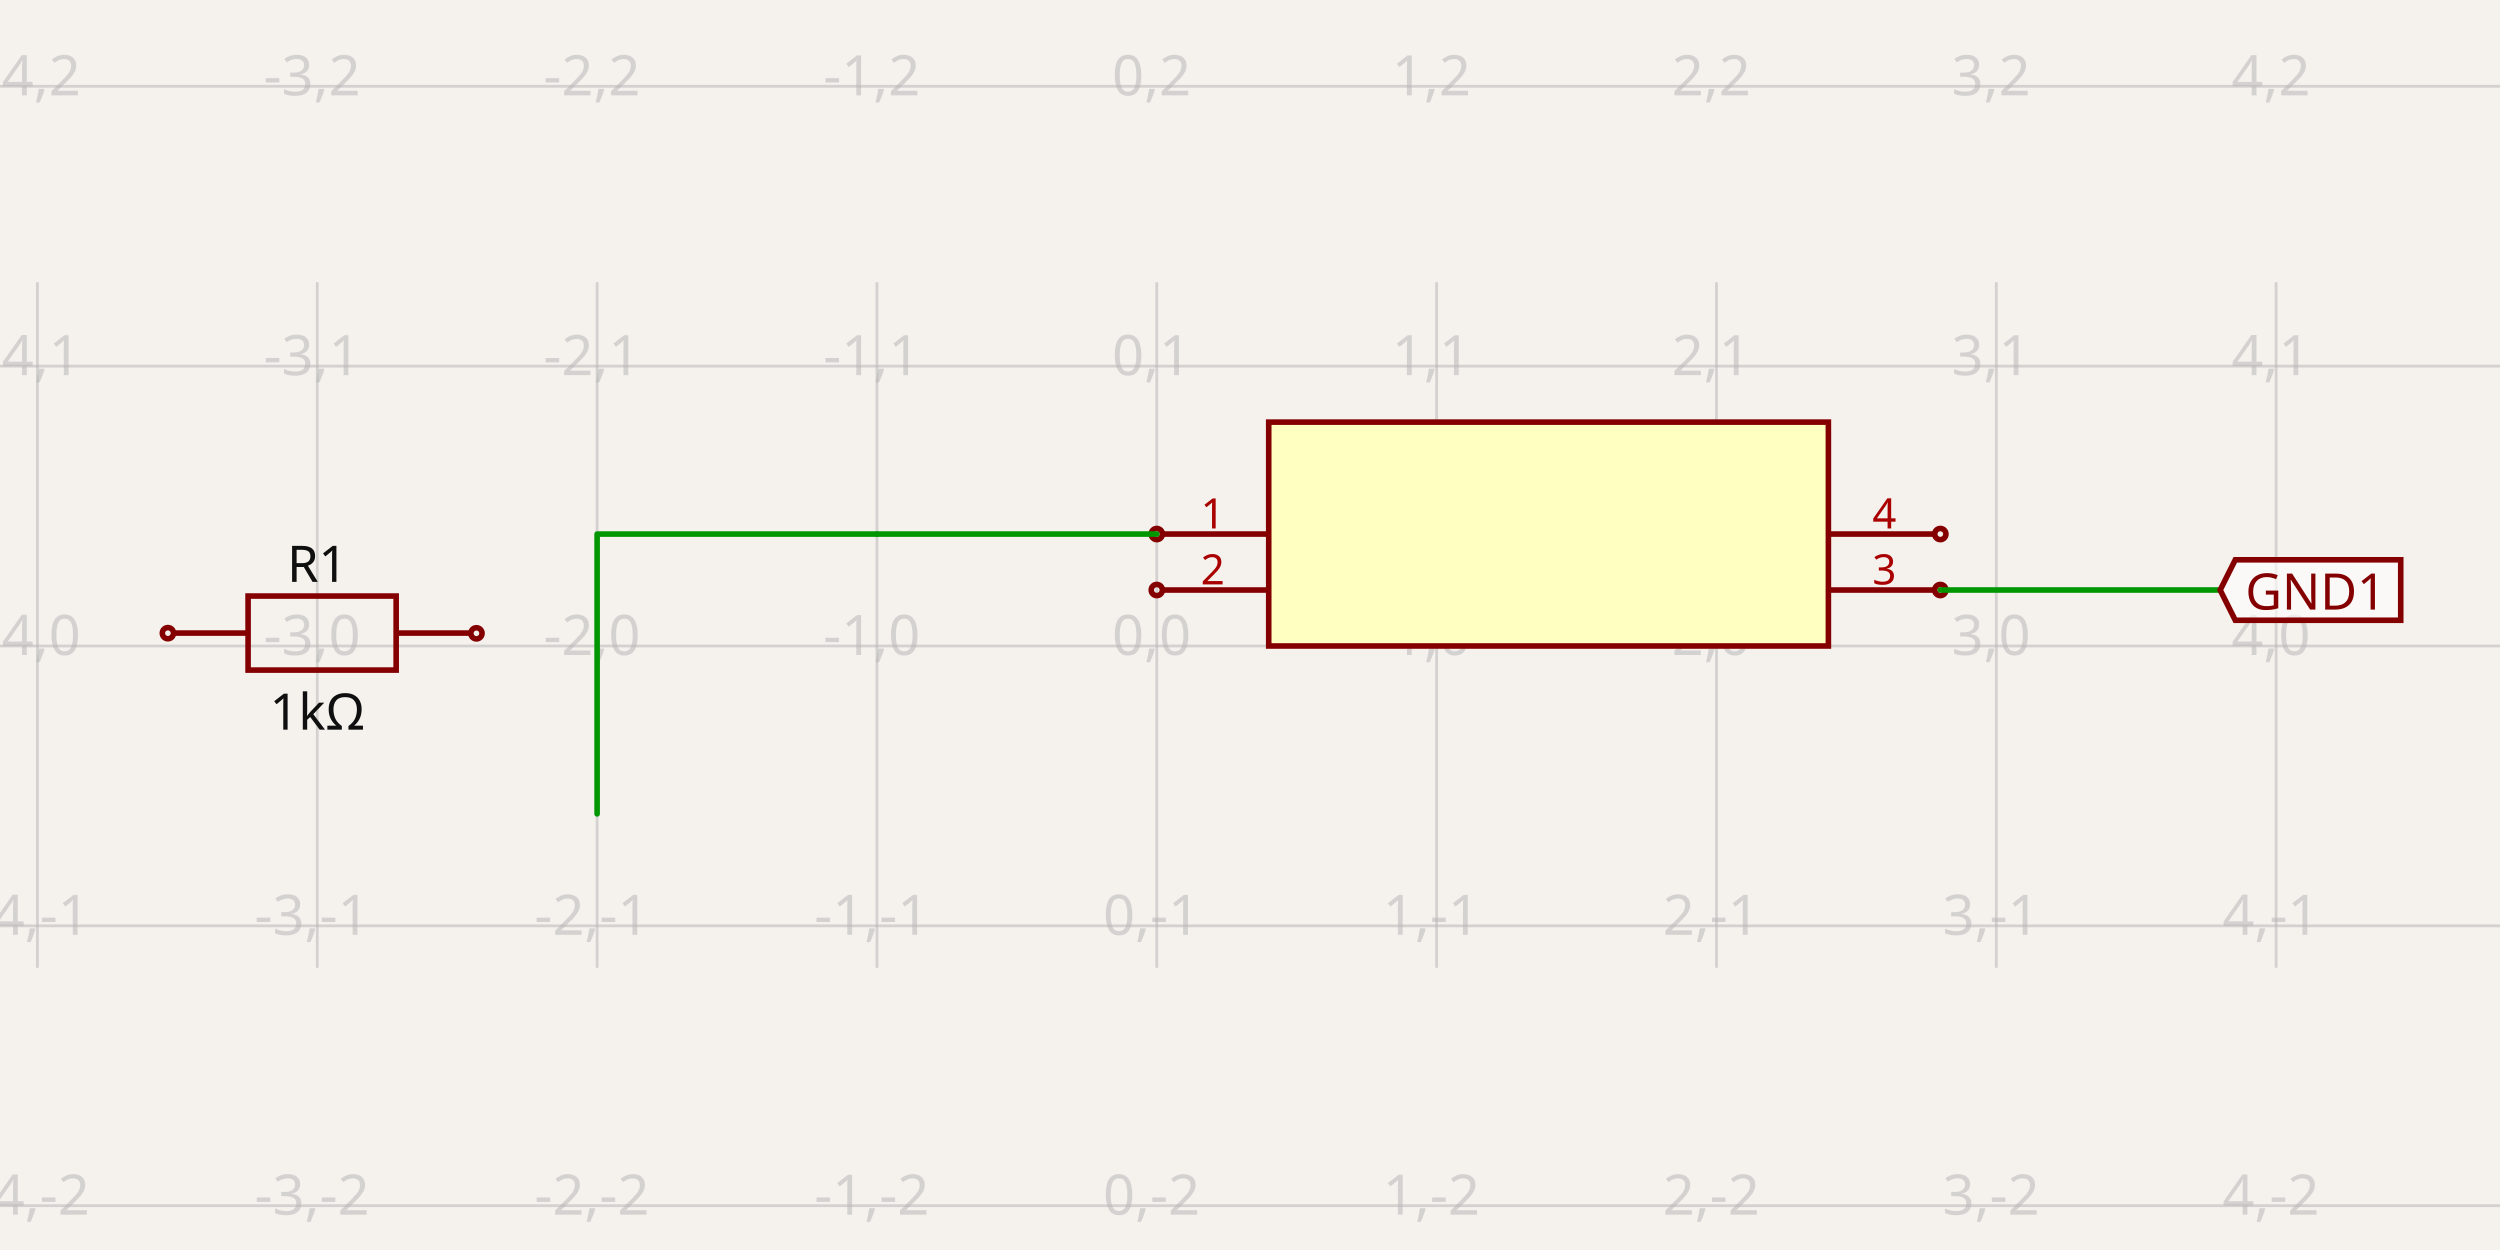
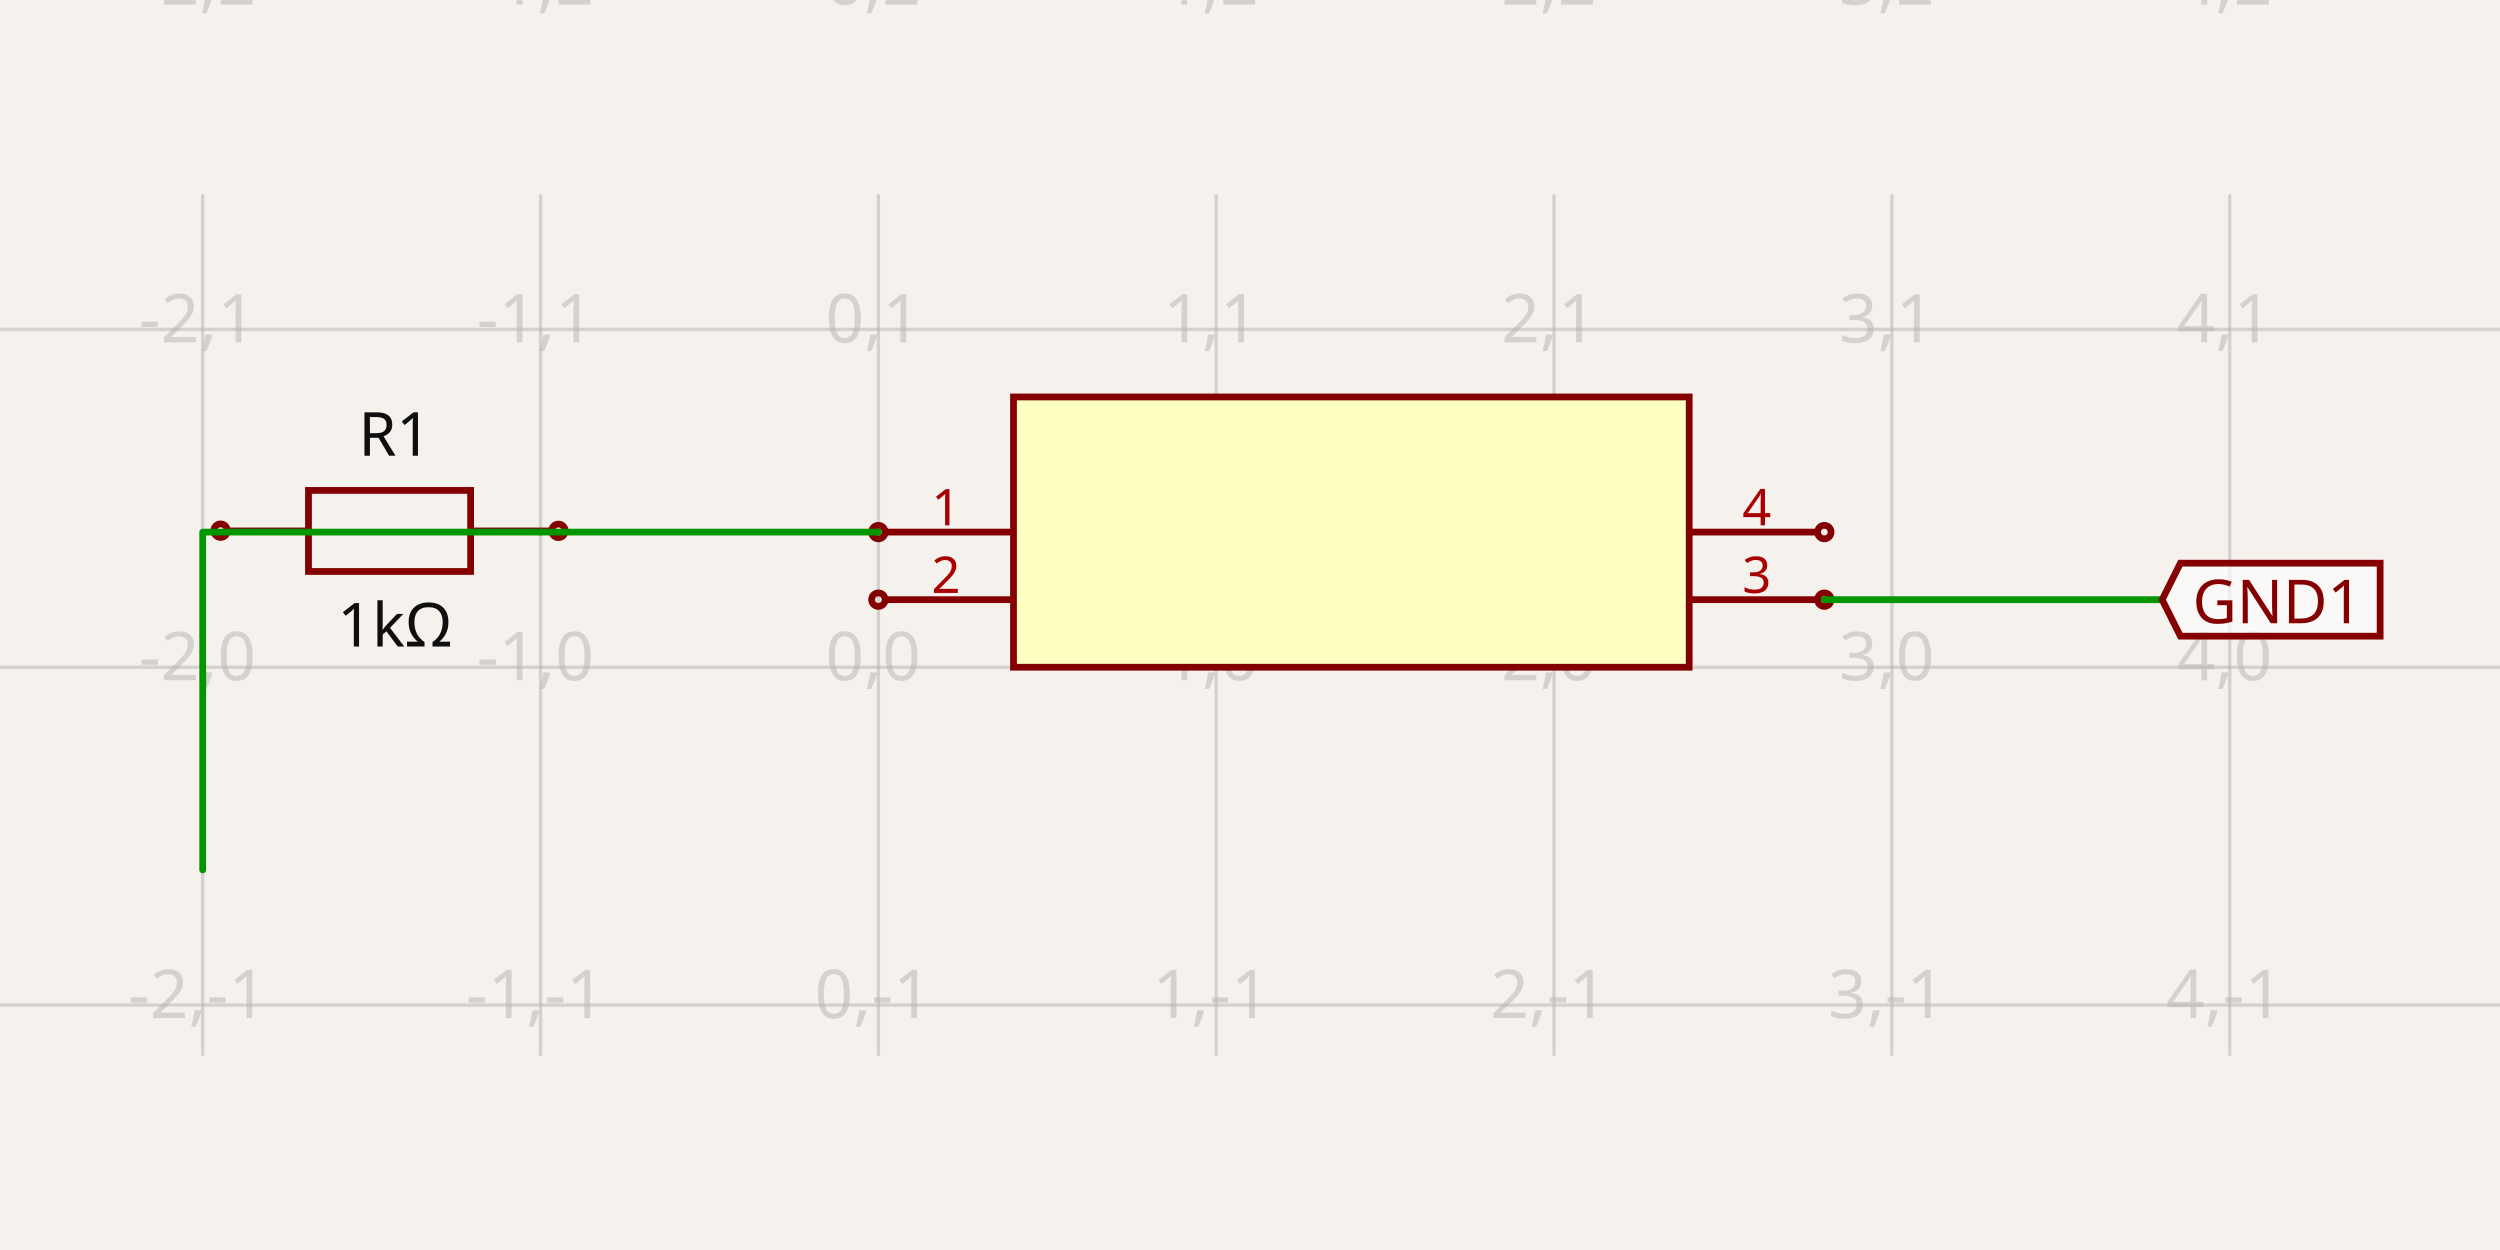
- <svg xmlns="http://www.w3.org/2000/svg" width="1200" height="600" style="background-color: rgb(245, 241, 237)" data-real-to-screen-transform="matrix(134.3214812498,0,0,-134.3214812498,555.2568900008,310.0741110937)">
+ <svg xmlns="http://www.w3.org/2000/svg" width="1200" height="600" style="background-color: rgb(245, 241, 237)" data-real-to-screen-transform="matrix(162.1621621622,0,0,-162.1621621622,421.6216216216,320.2702702703)">
  <style>
              .boundary { fill: rgb(245, 241, 237); }
              .schematic-boundary { fill: none; stroke: #fff; }
              .component { fill: none; stroke: rgb(132, 0, 0); }
              .chip { fill: rgb(255, 255, 194); stroke: rgb(132, 0, 0); }
              .component-pin { fill: none; stroke: rgb(132, 0, 0); }
              .trace:hover {
                filter: invert(1);
              }
              .trace:hover .trace-crossing-outline {
                opacity: 0;
              }
              .text { font-family: sans-serif; fill: rgb(0, 150, 0); }
              .pin-number { fill: rgb(169, 0, 0); }
              .port-label { fill: rgb(0, 100, 100); }
              .component-name { fill: rgb(0, 100, 100); }
            </style>
  <rect class="boundary" x="0" y="0" width="1200" height="600" />
  <g class="grid">
-     <line x1="-116.351" y1="464.544" x2="-116.351" y2="135.456" stroke="rgb(181, 181, 181)" stroke-width="1.343" stroke-opacity="0.5" />
-     <line x1="17.971" y1="464.544" x2="17.971" y2="135.456" stroke="rgb(181, 181, 181)" stroke-width="1.343" stroke-opacity="0.5" />
-     <line x1="152.292" y1="464.544" x2="152.292" y2="135.456" stroke="rgb(181, 181, 181)" stroke-width="1.343" stroke-opacity="0.5" />
-     <line x1="286.614" y1="464.544" x2="286.614" y2="135.456" stroke="rgb(181, 181, 181)" stroke-width="1.343" stroke-opacity="0.5" />
-     <line x1="420.935" y1="464.544" x2="420.935" y2="135.456" stroke="rgb(181, 181, 181)" stroke-width="1.343" stroke-opacity="0.5" />
-     <line x1="555.257" y1="464.544" x2="555.257" y2="135.456" stroke="rgb(181, 181, 181)" stroke-width="1.343" stroke-opacity="0.5" />
-     <line x1="689.578" y1="464.544" x2="689.578" y2="135.456" stroke="rgb(181, 181, 181)" stroke-width="1.343" stroke-opacity="0.5" />
-     <line x1="823.9" y1="464.544" x2="823.9" y2="135.456" stroke="rgb(181, 181, 181)" stroke-width="1.343" stroke-opacity="0.5" />
-     <line x1="958.221" y1="464.544" x2="958.221" y2="135.456" stroke="rgb(181, 181, 181)" stroke-width="1.343" stroke-opacity="0.5" />
-     <line x1="1092.543" y1="464.544" x2="1092.543" y2="135.456" stroke="rgb(181, 181, 181)" stroke-width="1.343" stroke-opacity="0.5" />
-     <line x1="1226.864" y1="464.544" x2="1226.864" y2="135.456" stroke="rgb(181, 181, 181)" stroke-width="1.343" stroke-opacity="0.5" />
-     <line x1="1.5234036254696548e-10" y1="578.717" x2="1200" y2="578.717" stroke="rgb(181, 181, 181)" stroke-width="1.343" stroke-opacity="0.5" />
-     <line x1="1.5234036254696548e-10" y1="444.396" x2="1200" y2="444.396" stroke="rgb(181, 181, 181)" stroke-width="1.343" stroke-opacity="0.5" />
-     <line x1="1.5234036254696548e-10" y1="310.074" x2="1200" y2="310.074" stroke="rgb(181, 181, 181)" stroke-width="1.343" stroke-opacity="0.5" />
-     <line x1="1.5234036254696548e-10" y1="175.753" x2="1200" y2="175.753" stroke="rgb(181, 181, 181)" stroke-width="1.343" stroke-opacity="0.5" />
-     <line x1="1.5234036254696548e-10" y1="41.431" x2="1200" y2="41.431" stroke="rgb(181, 181, 181)" stroke-width="1.343" stroke-opacity="0.5" />
-     <text x="-118.851" y="573.717" fill="rgb(181, 181, 181)" font-size="26.864" fill-opacity="0.5" text-anchor="middle" dominant-baseline="middle" font-family="sans-serif">-5,-2</text>
-     <text x="-118.851" y="439.396" fill="rgb(181, 181, 181)" font-size="26.864" fill-opacity="0.5" text-anchor="middle" dominant-baseline="middle" font-family="sans-serif">-5,-1</text>
-     <text x="-118.851" y="305.074" fill="rgb(181, 181, 181)" font-size="26.864" fill-opacity="0.5" text-anchor="middle" dominant-baseline="middle" font-family="sans-serif">-5,0</text>
-     <text x="-118.851" y="170.753" fill="rgb(181, 181, 181)" font-size="26.864" fill-opacity="0.5" text-anchor="middle" dominant-baseline="middle" font-family="sans-serif">-5,1</text>
-     <text x="-118.851" y="36.431" fill="rgb(181, 181, 181)" font-size="26.864" fill-opacity="0.5" text-anchor="middle" dominant-baseline="middle" font-family="sans-serif">-5,2</text>
-     <text x="15.471" y="573.717" fill="rgb(181, 181, 181)" font-size="26.864" fill-opacity="0.5" text-anchor="middle" dominant-baseline="middle" font-family="sans-serif">-4,-2</text>
-     <text x="15.471" y="439.396" fill="rgb(181, 181, 181)" font-size="26.864" fill-opacity="0.5" text-anchor="middle" dominant-baseline="middle" font-family="sans-serif">-4,-1</text>
-     <text x="15.471" y="305.074" fill="rgb(181, 181, 181)" font-size="26.864" fill-opacity="0.5" text-anchor="middle" dominant-baseline="middle" font-family="sans-serif">-4,0</text>
-     <text x="15.471" y="170.753" fill="rgb(181, 181, 181)" font-size="26.864" fill-opacity="0.5" text-anchor="middle" dominant-baseline="middle" font-family="sans-serif">-4,1</text>
-     <text x="15.471" y="36.431" fill="rgb(181, 181, 181)" font-size="26.864" fill-opacity="0.5" text-anchor="middle" dominant-baseline="middle" font-family="sans-serif">-4,2</text>
-     <text x="149.792" y="573.717" fill="rgb(181, 181, 181)" font-size="26.864" fill-opacity="0.5" text-anchor="middle" dominant-baseline="middle" font-family="sans-serif">-3,-2</text>
-     <text x="149.792" y="439.396" fill="rgb(181, 181, 181)" font-size="26.864" fill-opacity="0.5" text-anchor="middle" dominant-baseline="middle" font-family="sans-serif">-3,-1</text>
-     <text x="149.792" y="305.074" fill="rgb(181, 181, 181)" font-size="26.864" fill-opacity="0.5" text-anchor="middle" dominant-baseline="middle" font-family="sans-serif">-3,0</text>
-     <text x="149.792" y="170.753" fill="rgb(181, 181, 181)" font-size="26.864" fill-opacity="0.5" text-anchor="middle" dominant-baseline="middle" font-family="sans-serif">-3,1</text>
-     <text x="149.792" y="36.431" fill="rgb(181, 181, 181)" font-size="26.864" fill-opacity="0.5" text-anchor="middle" dominant-baseline="middle" font-family="sans-serif">-3,2</text>
-     <text x="284.114" y="573.717" fill="rgb(181, 181, 181)" font-size="26.864" fill-opacity="0.5" text-anchor="middle" dominant-baseline="middle" font-family="sans-serif">-2,-2</text>
-     <text x="284.114" y="439.396" fill="rgb(181, 181, 181)" font-size="26.864" fill-opacity="0.5" text-anchor="middle" dominant-baseline="middle" font-family="sans-serif">-2,-1</text>
-     <text x="284.114" y="305.074" fill="rgb(181, 181, 181)" font-size="26.864" fill-opacity="0.5" text-anchor="middle" dominant-baseline="middle" font-family="sans-serif">-2,0</text>
-     <text x="284.114" y="170.753" fill="rgb(181, 181, 181)" font-size="26.864" fill-opacity="0.5" text-anchor="middle" dominant-baseline="middle" font-family="sans-serif">-2,1</text>
-     <text x="284.114" y="36.431" fill="rgb(181, 181, 181)" font-size="26.864" fill-opacity="0.5" text-anchor="middle" dominant-baseline="middle" font-family="sans-serif">-2,2</text>
-     <text x="418.435" y="573.717" fill="rgb(181, 181, 181)" font-size="26.864" fill-opacity="0.5" text-anchor="middle" dominant-baseline="middle" font-family="sans-serif">-1,-2</text>
-     <text x="418.435" y="439.396" fill="rgb(181, 181, 181)" font-size="26.864" fill-opacity="0.5" text-anchor="middle" dominant-baseline="middle" font-family="sans-serif">-1,-1</text>
-     <text x="418.435" y="305.074" fill="rgb(181, 181, 181)" font-size="26.864" fill-opacity="0.5" text-anchor="middle" dominant-baseline="middle" font-family="sans-serif">-1,0</text>
-     <text x="418.435" y="170.753" fill="rgb(181, 181, 181)" font-size="26.864" fill-opacity="0.5" text-anchor="middle" dominant-baseline="middle" font-family="sans-serif">-1,1</text>
-     <text x="418.435" y="36.431" fill="rgb(181, 181, 181)" font-size="26.864" fill-opacity="0.5" text-anchor="middle" dominant-baseline="middle" font-family="sans-serif">-1,2</text>
-     <text x="552.757" y="573.717" fill="rgb(181, 181, 181)" font-size="26.864" fill-opacity="0.5" text-anchor="middle" dominant-baseline="middle" font-family="sans-serif">0,-2</text>
-     <text x="552.757" y="439.396" fill="rgb(181, 181, 181)" font-size="26.864" fill-opacity="0.5" text-anchor="middle" dominant-baseline="middle" font-family="sans-serif">0,-1</text>
-     <text x="552.757" y="305.074" fill="rgb(181, 181, 181)" font-size="26.864" fill-opacity="0.5" text-anchor="middle" dominant-baseline="middle" font-family="sans-serif">0,0</text>
-     <text x="552.757" y="170.753" fill="rgb(181, 181, 181)" font-size="26.864" fill-opacity="0.5" text-anchor="middle" dominant-baseline="middle" font-family="sans-serif">0,1</text>
-     <text x="552.757" y="36.431" fill="rgb(181, 181, 181)" font-size="26.864" fill-opacity="0.5" text-anchor="middle" dominant-baseline="middle" font-family="sans-serif">0,2</text>
-     <text x="687.078" y="573.717" fill="rgb(181, 181, 181)" font-size="26.864" fill-opacity="0.5" text-anchor="middle" dominant-baseline="middle" font-family="sans-serif">1,-2</text>
-     <text x="687.078" y="439.396" fill="rgb(181, 181, 181)" font-size="26.864" fill-opacity="0.5" text-anchor="middle" dominant-baseline="middle" font-family="sans-serif">1,-1</text>
-     <text x="687.078" y="305.074" fill="rgb(181, 181, 181)" font-size="26.864" fill-opacity="0.5" text-anchor="middle" dominant-baseline="middle" font-family="sans-serif">1,0</text>
-     <text x="687.078" y="170.753" fill="rgb(181, 181, 181)" font-size="26.864" fill-opacity="0.5" text-anchor="middle" dominant-baseline="middle" font-family="sans-serif">1,1</text>
-     <text x="687.078" y="36.431" fill="rgb(181, 181, 181)" font-size="26.864" fill-opacity="0.5" text-anchor="middle" dominant-baseline="middle" font-family="sans-serif">1,2</text>
-     <text x="821.4" y="573.717" fill="rgb(181, 181, 181)" font-size="26.864" fill-opacity="0.5" text-anchor="middle" dominant-baseline="middle" font-family="sans-serif">2,-2</text>
-     <text x="821.4" y="439.396" fill="rgb(181, 181, 181)" font-size="26.864" fill-opacity="0.5" text-anchor="middle" dominant-baseline="middle" font-family="sans-serif">2,-1</text>
-     <text x="821.4" y="305.074" fill="rgb(181, 181, 181)" font-size="26.864" fill-opacity="0.5" text-anchor="middle" dominant-baseline="middle" font-family="sans-serif">2,0</text>
-     <text x="821.4" y="170.753" fill="rgb(181, 181, 181)" font-size="26.864" fill-opacity="0.5" text-anchor="middle" dominant-baseline="middle" font-family="sans-serif">2,1</text>
-     <text x="821.4" y="36.431" fill="rgb(181, 181, 181)" font-size="26.864" fill-opacity="0.5" text-anchor="middle" dominant-baseline="middle" font-family="sans-serif">2,2</text>
-     <text x="955.721" y="573.717" fill="rgb(181, 181, 181)" font-size="26.864" fill-opacity="0.5" text-anchor="middle" dominant-baseline="middle" font-family="sans-serif">3,-2</text>
-     <text x="955.721" y="439.396" fill="rgb(181, 181, 181)" font-size="26.864" fill-opacity="0.5" text-anchor="middle" dominant-baseline="middle" font-family="sans-serif">3,-1</text>
-     <text x="955.721" y="305.074" fill="rgb(181, 181, 181)" font-size="26.864" fill-opacity="0.5" text-anchor="middle" dominant-baseline="middle" font-family="sans-serif">3,0</text>
-     <text x="955.721" y="170.753" fill="rgb(181, 181, 181)" font-size="26.864" fill-opacity="0.5" text-anchor="middle" dominant-baseline="middle" font-family="sans-serif">3,1</text>
-     <text x="955.721" y="36.431" fill="rgb(181, 181, 181)" font-size="26.864" fill-opacity="0.5" text-anchor="middle" dominant-baseline="middle" font-family="sans-serif">3,2</text>
-     <text x="1090.043" y="573.717" fill="rgb(181, 181, 181)" font-size="26.864" fill-opacity="0.5" text-anchor="middle" dominant-baseline="middle" font-family="sans-serif">4,-2</text>
-     <text x="1090.043" y="439.396" fill="rgb(181, 181, 181)" font-size="26.864" fill-opacity="0.5" text-anchor="middle" dominant-baseline="middle" font-family="sans-serif">4,-1</text>
-     <text x="1090.043" y="305.074" fill="rgb(181, 181, 181)" font-size="26.864" fill-opacity="0.5" text-anchor="middle" dominant-baseline="middle" font-family="sans-serif">4,0</text>
-     <text x="1090.043" y="170.753" fill="rgb(181, 181, 181)" font-size="26.864" fill-opacity="0.5" text-anchor="middle" dominant-baseline="middle" font-family="sans-serif">4,1</text>
-     <text x="1090.043" y="36.431" fill="rgb(181, 181, 181)" font-size="26.864" fill-opacity="0.5" text-anchor="middle" dominant-baseline="middle" font-family="sans-serif">4,2</text>
-     <text x="1224.364" y="573.717" fill="rgb(181, 181, 181)" font-size="26.864" fill-opacity="0.5" text-anchor="middle" dominant-baseline="middle" font-family="sans-serif">5,-2</text>
-     <text x="1224.364" y="439.396" fill="rgb(181, 181, 181)" font-size="26.864" fill-opacity="0.5" text-anchor="middle" dominant-baseline="middle" font-family="sans-serif">5,-1</text>
-     <text x="1224.364" y="305.074" fill="rgb(181, 181, 181)" font-size="26.864" fill-opacity="0.5" text-anchor="middle" dominant-baseline="middle" font-family="sans-serif">5,0</text>
-     <text x="1224.364" y="170.753" fill="rgb(181, 181, 181)" font-size="26.864" fill-opacity="0.5" text-anchor="middle" dominant-baseline="middle" font-family="sans-serif">5,1</text>
-     <text x="1224.364" y="36.431" fill="rgb(181, 181, 181)" font-size="26.864" fill-opacity="0.5" text-anchor="middle" dominant-baseline="middle" font-family="sans-serif">5,2</text>
+     <line x1="-64.865" y1="506.757" x2="-64.865" y2="93.243" stroke="rgb(181, 181, 181)" stroke-width="1.622" stroke-opacity="0.5" />
+     <line x1="97.297" y1="506.757" x2="97.297" y2="93.243" stroke="rgb(181, 181, 181)" stroke-width="1.622" stroke-opacity="0.5" />
+     <line x1="259.459" y1="506.757" x2="259.459" y2="93.243" stroke="rgb(181, 181, 181)" stroke-width="1.622" stroke-opacity="0.5" />
+     <line x1="421.622" y1="506.757" x2="421.622" y2="93.243" stroke="rgb(181, 181, 181)" stroke-width="1.622" stroke-opacity="0.5" />
+     <line x1="583.784" y1="506.757" x2="583.784" y2="93.243" stroke="rgb(181, 181, 181)" stroke-width="1.622" stroke-opacity="0.5" />
+     <line x1="745.946" y1="506.757" x2="745.946" y2="93.243" stroke="rgb(181, 181, 181)" stroke-width="1.622" stroke-opacity="0.5" />
+     <line x1="908.108" y1="506.757" x2="908.108" y2="93.243" stroke="rgb(181, 181, 181)" stroke-width="1.622" stroke-opacity="0.5" />
+     <line x1="1070.27" y1="506.757" x2="1070.27" y2="93.243" stroke="rgb(181, 181, 181)" stroke-width="1.622" stroke-opacity="0.5" />
+     <line x1="1232.432" y1="506.757" x2="1232.432" y2="93.243" stroke="rgb(181, 181, 181)" stroke-width="1.622" stroke-opacity="0.5" />
+     <line x1="-1.1999645721516572e-10" y1="644.595" x2="1200" y2="644.595" stroke="rgb(181, 181, 181)" stroke-width="1.622" stroke-opacity="0.5" />
+     <line x1="-1.1999645721516572e-10" y1="482.432" x2="1200" y2="482.432" stroke="rgb(181, 181, 181)" stroke-width="1.622" stroke-opacity="0.5" />
+     <line x1="-1.1999645721516572e-10" y1="320.27" x2="1200" y2="320.27" stroke="rgb(181, 181, 181)" stroke-width="1.622" stroke-opacity="0.5" />
+     <line x1="-1.1999645721516572e-10" y1="158.108" x2="1200" y2="158.108" stroke="rgb(181, 181, 181)" stroke-width="1.622" stroke-opacity="0.5" />
+     <line x1="-1.1999645721516572e-10" y1="-4.054" x2="1200" y2="-4.054" stroke="rgb(181, 181, 181)" stroke-width="1.622" stroke-opacity="0.5" />
+     <text x="-67.365" y="639.595" fill="rgb(181, 181, 181)" font-size="32.432" fill-opacity="0.5" text-anchor="middle" dominant-baseline="middle" font-family="sans-serif">-3,-2</text>
+     <text x="-67.365" y="477.432" fill="rgb(181, 181, 181)" font-size="32.432" fill-opacity="0.5" text-anchor="middle" dominant-baseline="middle" font-family="sans-serif">-3,-1</text>
+     <text x="-67.365" y="315.27" fill="rgb(181, 181, 181)" font-size="32.432" fill-opacity="0.5" text-anchor="middle" dominant-baseline="middle" font-family="sans-serif">-3,0</text>
+     <text x="-67.365" y="153.108" fill="rgb(181, 181, 181)" font-size="32.432" fill-opacity="0.5" text-anchor="middle" dominant-baseline="middle" font-family="sans-serif">-3,1</text>
+     <text x="-67.365" y="-9.054" fill="rgb(181, 181, 181)" font-size="32.432" fill-opacity="0.5" text-anchor="middle" dominant-baseline="middle" font-family="sans-serif">-3,2</text>
+     <text x="94.797" y="639.595" fill="rgb(181, 181, 181)" font-size="32.432" fill-opacity="0.5" text-anchor="middle" dominant-baseline="middle" font-family="sans-serif">-2,-2</text>
+     <text x="94.797" y="477.432" fill="rgb(181, 181, 181)" font-size="32.432" fill-opacity="0.5" text-anchor="middle" dominant-baseline="middle" font-family="sans-serif">-2,-1</text>
+     <text x="94.797" y="315.27" fill="rgb(181, 181, 181)" font-size="32.432" fill-opacity="0.5" text-anchor="middle" dominant-baseline="middle" font-family="sans-serif">-2,0</text>
+     <text x="94.797" y="153.108" fill="rgb(181, 181, 181)" font-size="32.432" fill-opacity="0.5" text-anchor="middle" dominant-baseline="middle" font-family="sans-serif">-2,1</text>
+     <text x="94.797" y="-9.054" fill="rgb(181, 181, 181)" font-size="32.432" fill-opacity="0.5" text-anchor="middle" dominant-baseline="middle" font-family="sans-serif">-2,2</text>
+     <text x="256.959" y="639.595" fill="rgb(181, 181, 181)" font-size="32.432" fill-opacity="0.5" text-anchor="middle" dominant-baseline="middle" font-family="sans-serif">-1,-2</text>
+     <text x="256.959" y="477.432" fill="rgb(181, 181, 181)" font-size="32.432" fill-opacity="0.5" text-anchor="middle" dominant-baseline="middle" font-family="sans-serif">-1,-1</text>
+     <text x="256.959" y="315.27" fill="rgb(181, 181, 181)" font-size="32.432" fill-opacity="0.5" text-anchor="middle" dominant-baseline="middle" font-family="sans-serif">-1,0</text>
+     <text x="256.959" y="153.108" fill="rgb(181, 181, 181)" font-size="32.432" fill-opacity="0.5" text-anchor="middle" dominant-baseline="middle" font-family="sans-serif">-1,1</text>
+     <text x="256.959" y="-9.054" fill="rgb(181, 181, 181)" font-size="32.432" fill-opacity="0.5" text-anchor="middle" dominant-baseline="middle" font-family="sans-serif">-1,2</text>
+     <text x="419.122" y="639.595" fill="rgb(181, 181, 181)" font-size="32.432" fill-opacity="0.5" text-anchor="middle" dominant-baseline="middle" font-family="sans-serif">0,-2</text>
+     <text x="419.122" y="477.432" fill="rgb(181, 181, 181)" font-size="32.432" fill-opacity="0.5" text-anchor="middle" dominant-baseline="middle" font-family="sans-serif">0,-1</text>
+     <text x="419.122" y="315.27" fill="rgb(181, 181, 181)" font-size="32.432" fill-opacity="0.5" text-anchor="middle" dominant-baseline="middle" font-family="sans-serif">0,0</text>
+     <text x="419.122" y="153.108" fill="rgb(181, 181, 181)" font-size="32.432" fill-opacity="0.5" text-anchor="middle" dominant-baseline="middle" font-family="sans-serif">0,1</text>
+     <text x="419.122" y="-9.054" fill="rgb(181, 181, 181)" font-size="32.432" fill-opacity="0.5" text-anchor="middle" dominant-baseline="middle" font-family="sans-serif">0,2</text>
+     <text x="581.284" y="639.595" fill="rgb(181, 181, 181)" font-size="32.432" fill-opacity="0.5" text-anchor="middle" dominant-baseline="middle" font-family="sans-serif">1,-2</text>
+     <text x="581.284" y="477.432" fill="rgb(181, 181, 181)" font-size="32.432" fill-opacity="0.5" text-anchor="middle" dominant-baseline="middle" font-family="sans-serif">1,-1</text>
+     <text x="581.284" y="315.27" fill="rgb(181, 181, 181)" font-size="32.432" fill-opacity="0.5" text-anchor="middle" dominant-baseline="middle" font-family="sans-serif">1,0</text>
+     <text x="581.284" y="153.108" fill="rgb(181, 181, 181)" font-size="32.432" fill-opacity="0.5" text-anchor="middle" dominant-baseline="middle" font-family="sans-serif">1,1</text>
+     <text x="581.284" y="-9.054" fill="rgb(181, 181, 181)" font-size="32.432" fill-opacity="0.5" text-anchor="middle" dominant-baseline="middle" font-family="sans-serif">1,2</text>
+     <text x="743.446" y="639.595" fill="rgb(181, 181, 181)" font-size="32.432" fill-opacity="0.5" text-anchor="middle" dominant-baseline="middle" font-family="sans-serif">2,-2</text>
+     <text x="743.446" y="477.432" fill="rgb(181, 181, 181)" font-size="32.432" fill-opacity="0.5" text-anchor="middle" dominant-baseline="middle" font-family="sans-serif">2,-1</text>
+     <text x="743.446" y="315.27" fill="rgb(181, 181, 181)" font-size="32.432" fill-opacity="0.5" text-anchor="middle" dominant-baseline="middle" font-family="sans-serif">2,0</text>
+     <text x="743.446" y="153.108" fill="rgb(181, 181, 181)" font-size="32.432" fill-opacity="0.5" text-anchor="middle" dominant-baseline="middle" font-family="sans-serif">2,1</text>
+     <text x="743.446" y="-9.054" fill="rgb(181, 181, 181)" font-size="32.432" fill-opacity="0.5" text-anchor="middle" dominant-baseline="middle" font-family="sans-serif">2,2</text>
+     <text x="905.608" y="639.595" fill="rgb(181, 181, 181)" font-size="32.432" fill-opacity="0.5" text-anchor="middle" dominant-baseline="middle" font-family="sans-serif">3,-2</text>
+     <text x="905.608" y="477.432" fill="rgb(181, 181, 181)" font-size="32.432" fill-opacity="0.5" text-anchor="middle" dominant-baseline="middle" font-family="sans-serif">3,-1</text>
+     <text x="905.608" y="315.27" fill="rgb(181, 181, 181)" font-size="32.432" fill-opacity="0.5" text-anchor="middle" dominant-baseline="middle" font-family="sans-serif">3,0</text>
+     <text x="905.608" y="153.108" fill="rgb(181, 181, 181)" font-size="32.432" fill-opacity="0.5" text-anchor="middle" dominant-baseline="middle" font-family="sans-serif">3,1</text>
+     <text x="905.608" y="-9.054" fill="rgb(181, 181, 181)" font-size="32.432" fill-opacity="0.5" text-anchor="middle" dominant-baseline="middle" font-family="sans-serif">3,2</text>
+     <text x="1067.77" y="639.595" fill="rgb(181, 181, 181)" font-size="32.432" fill-opacity="0.5" text-anchor="middle" dominant-baseline="middle" font-family="sans-serif">4,-2</text>
+     <text x="1067.77" y="477.432" fill="rgb(181, 181, 181)" font-size="32.432" fill-opacity="0.5" text-anchor="middle" dominant-baseline="middle" font-family="sans-serif">4,-1</text>
+     <text x="1067.77" y="315.27" fill="rgb(181, 181, 181)" font-size="32.432" fill-opacity="0.5" text-anchor="middle" dominant-baseline="middle" font-family="sans-serif">4,0</text>
+     <text x="1067.77" y="153.108" fill="rgb(181, 181, 181)" font-size="32.432" fill-opacity="0.5" text-anchor="middle" dominant-baseline="middle" font-family="sans-serif">4,1</text>
+     <text x="1067.77" y="-9.054" fill="rgb(181, 181, 181)" font-size="32.432" fill-opacity="0.5" text-anchor="middle" dominant-baseline="middle" font-family="sans-serif">4,2</text>
+     <text x="1229.932" y="639.595" fill="rgb(181, 181, 181)" font-size="32.432" fill-opacity="0.5" text-anchor="middle" dominant-baseline="middle" font-family="sans-serif">5,-2</text>
+     <text x="1229.932" y="477.432" fill="rgb(181, 181, 181)" font-size="32.432" fill-opacity="0.5" text-anchor="middle" dominant-baseline="middle" font-family="sans-serif">5,-1</text>
+     <text x="1229.932" y="315.27" fill="rgb(181, 181, 181)" font-size="32.432" fill-opacity="0.5" text-anchor="middle" dominant-baseline="middle" font-family="sans-serif">5,0</text>
+     <text x="1229.932" y="153.108" fill="rgb(181, 181, 181)" font-size="32.432" fill-opacity="0.5" text-anchor="middle" dominant-baseline="middle" font-family="sans-serif">5,1</text>
+     <text x="1229.932" y="-9.054" fill="rgb(181, 181, 181)" font-size="32.432" fill-opacity="0.5" text-anchor="middle" dominant-baseline="middle" font-family="sans-serif">5,2</text>
  </g>
  <g data-circuit-json-type="schematic_component" data-schematic-component-id="schematic_component_0">
-     <rect class="component chip" x="608.985" y="202.617" width="268.643" height="107.457" stroke-width="2.686px" fill="rgb(255, 255, 194)" stroke="rgb(132, 0, 0)" />
-     <rect class="component-overlay" x="608.985" y="202.617" width="268.643" height="107.457" fill="transparent" />
-     <line class="component-pin" x1="557.943" y1="256.346" x2="608.985" y2="256.346" stroke-width="2.686px" />
-     <circle class="component-pin" cx="555.257" cy="256.346" r="2.686" stroke-width="2.686px" />
-     <text class="pin-number" x="582.121" y="253.659" style="font-family: sans-serif;" fill="rgb(169, 0, 0)" text-anchor="middle" dominant-baseline="auto" font-size="20.148px" transform="">1</text>
-     <line class="component-pin" x1="557.943" y1="283.21" x2="608.985" y2="283.21" stroke-width="2.686px" />
-     <circle class="component-pin" cx="555.257" cy="283.21" r="2.686" stroke-width="2.686px" />
-     <text class="pin-number" x="582.121" y="280.523" style="font-family: sans-serif;" fill="rgb(169, 0, 0)" text-anchor="middle" dominant-baseline="auto" font-size="20.148px" transform="">2</text>
-     <line class="component-pin" x1="928.671" y1="283.21" x2="877.628" y2="283.21" stroke-width="2.686px" />
-     <circle class="component-pin" cx="931.357" cy="283.21" r="2.686" stroke-width="2.686px" />
-     <text class="pin-number" x="904.493" y="280.523" style="font-family: sans-serif;" fill="rgb(169, 0, 0)" text-anchor="middle" dominant-baseline="auto" font-size="20.148px" transform="">3</text>
-     <line class="component-pin" x1="928.671" y1="256.346" x2="877.628" y2="256.346" stroke-width="2.686px" />
-     <circle class="component-pin" cx="931.357" cy="256.346" r="2.686" stroke-width="2.686px" />
-     <text class="pin-number" x="904.493" y="253.659" style="font-family: sans-serif;" fill="rgb(169, 0, 0)" text-anchor="middle" dominant-baseline="auto" font-size="20.148px" transform="">4</text>
+     <rect class="component chip" x="486.486" y="190.541" width="324.324" height="129.73" stroke-width="3.243px" fill="rgb(255, 255, 194)" stroke="rgb(132, 0, 0)" />
+     <rect class="component-overlay" x="486.486" y="190.541" width="324.324" height="129.73" fill="transparent" />
+     <line class="component-pin" x1="424.865" y1="255.405" x2="486.486" y2="255.405" stroke-width="3.243px" />
+     <circle class="component-pin" cx="421.622" cy="255.405" r="3.243" stroke-width="3.243px" />
+     <text class="pin-number" x="454.054" y="252.162" style="font-family: sans-serif;" fill="rgb(169, 0, 0)" text-anchor="middle" dominant-baseline="auto" font-size="24.324px" transform="">1</text>
+     <line class="component-pin" x1="424.865" y1="287.838" x2="486.486" y2="287.838" stroke-width="3.243px" />
+     <circle class="component-pin" cx="421.622" cy="287.838" r="3.243" stroke-width="3.243px" />
+     <text class="pin-number" x="454.054" y="284.595" style="font-family: sans-serif;" fill="rgb(169, 0, 0)" text-anchor="middle" dominant-baseline="auto" font-size="24.324px" transform="">2</text>
+     <line class="component-pin" x1="872.432" y1="287.838" x2="810.811" y2="287.838" stroke-width="3.243px" />
+     <circle class="component-pin" cx="875.676" cy="287.838" r="3.243" stroke-width="3.243px" />
+     <text class="pin-number" x="843.243" y="284.595" style="font-family: sans-serif;" fill="rgb(169, 0, 0)" text-anchor="middle" dominant-baseline="auto" font-size="24.324px" transform="">3</text>
+     <line class="component-pin" x1="872.432" y1="255.405" x2="810.811" y2="255.405" stroke-width="3.243px" />
+     <circle class="component-pin" cx="875.676" cy="255.405" r="3.243" stroke-width="3.243px" />
+     <text class="pin-number" x="843.243" y="252.162" style="font-family: sans-serif;" fill="rgb(169, 0, 0)" text-anchor="middle" dominant-baseline="auto" font-size="24.324px" transform="">4</text>
  </g>
  <g data-circuit-json-type="schematic_component" data-schematic-component-id="schematic_component_1">
-     <rect class="component-overlay" x="83.54" y="286.104" width="142.157" height="35.539" fill="transparent" />
-     <path d="M 83.54 303.874 L 119.079 303.874" stroke="rgb(132, 0, 0)" fill="none" stroke-width="2.686px" />
-     <path d="M 190.158 303.874 L 225.697 303.874" stroke="rgb(132, 0, 0)" fill="none" stroke-width="2.686px" />
-     <path d="M 154.618 286.104 L 190.158 286.104 L 190.158 321.643 L 119.079 321.643 L 119.079 286.104 L 154.618 286.104" stroke="rgb(132, 0, 0)" fill="none" stroke-width="2.686px" />
-     <text x="152.292" y="279.28" fill="rgb(15, 15, 15)" font-family="sans-serif" text-anchor="middle" dominant-baseline="auto" font-size="24.178px">R1</text>
-     <text x="152.292" y="331.466" fill="rgb(15, 15, 15)" font-family="sans-serif" text-anchor="middle" dominant-baseline="hanging" font-size="24.178px">1kΩ</text>
-     <circle cx="80.593" cy="303.921" r="2.686px" stroke-width="2.686px" fill="none" stroke="rgb(132, 0, 0)" />
-     <circle cx="228.693" cy="303.995" r="2.686px" stroke-width="2.686px" fill="none" stroke="rgb(132, 0, 0)" />
+     <rect class="component-overlay" x="109.16" y="235.399" width="155.654" height="38.914" fill="transparent" />
+     <path d="M 264.814 254.855 L 225.9 254.855" stroke="rgb(132, 0, 0)" fill="none" stroke-width="3.243px" />
+     <path d="M 148.073 254.855 L 109.16 254.855" stroke="rgb(132, 0, 0)" fill="none" stroke-width="3.243px" />
+     <path d="M 186.987 274.312 L 148.073 274.312 L 148.073 235.399 L 225.901 235.399 L 225.901 274.312 L 186.987 274.312" stroke="rgb(132, 0, 0)" fill="none" stroke-width="3.243px" />
+     <text x="189.534" y="218.755" fill="rgb(15, 15, 15)" font-family="sans-serif" text-anchor="middle" dominant-baseline="auto" font-size="29.189px">R1</text>
+     <text x="189.534" y="287.672" fill="rgb(15, 15, 15)" font-family="sans-serif" text-anchor="middle" dominant-baseline="hanging" font-size="29.189px">1kΩ</text>
+     <circle cx="268.041" cy="254.803" r="3.243px" stroke-width="3.243px" fill="none" stroke="rgb(132, 0, 0)" />
+     <circle cx="105.879" cy="254.723" r="3.243px" stroke-width="3.243px" fill="none" stroke="rgb(132, 0, 0)" />
  </g>
  <g class="trace" data-circuit-json-type="schematic_trace" data-schematic-trace-id="sch_trace_PATH1">
-     <path d="M 555.257 256.346 L 420.935 256.346" class="trace-invisible-hover-outline" stroke="rgb(0, 150, 0)" fill="none" stroke-width="21.491px" stroke-linecap="round" opacity="0" stroke-linejoin="round" />
-     <path d="M 555.257 256.346 L 420.935 256.346" stroke="rgb(0, 150, 0)" fill="none" stroke-width="2.686px" stroke-linecap="round" stroke-linejoin="round" />
+     <path d="M 421.622 255.405 L 259.459 255.405" class="trace-invisible-hover-outline" stroke="rgb(0, 150, 0)" fill="none" stroke-width="25.946px" stroke-linecap="round" opacity="0" stroke-linejoin="round" />
+     <path d="M 421.622 255.405 L 259.459 255.405" stroke="rgb(0, 150, 0)" fill="none" stroke-width="3.243px" stroke-linecap="round" stroke-linejoin="round" />
  </g>
  <g class="trace" data-circuit-json-type="schematic_trace" data-schematic-trace-id="sch_trace_PATH2">
-     <path d="M 420.935 256.346 L 286.614 256.346 L 286.614 390.667" class="trace-invisible-hover-outline" stroke="rgb(0, 150, 0)" fill="none" stroke-width="21.491px" stroke-linecap="round" opacity="0" stroke-linejoin="round" />
-     <path d="M 420.935 256.346 L 286.614 256.346 L 286.614 390.667" stroke="rgb(0, 150, 0)" fill="none" stroke-width="2.686px" stroke-linecap="round" stroke-linejoin="round" />
+     <path d="M 259.459 255.405 L 97.297 255.405 L 97.297 417.568" class="trace-invisible-hover-outline" stroke="rgb(0, 150, 0)" fill="none" stroke-width="25.946px" stroke-linecap="round" opacity="0" stroke-linejoin="round" />
+     <path d="M 259.459 255.405 L 97.297 255.405 L 97.297 417.568" stroke="rgb(0, 150, 0)" fill="none" stroke-width="3.243px" stroke-linecap="round" stroke-linejoin="round" />
  </g>
  <g class="trace" data-circuit-json-type="schematic_trace" data-schematic-trace-id="sch_trace_PATH3">
-     <path d="M 931.357 283.21 L 1065.679 283.21" class="trace-invisible-hover-outline" stroke="rgb(0, 150, 0)" fill="none" stroke-width="21.491px" stroke-linecap="round" opacity="0" stroke-linejoin="round" />
-     <path d="M 931.357 283.21 L 1065.679 283.21" stroke="rgb(0, 150, 0)" fill="none" stroke-width="2.686px" stroke-linecap="round" stroke-linejoin="round" />
+     <path d="M 875.676 287.838 L 1037.838 287.838" class="trace-invisible-hover-outline" stroke="rgb(0, 150, 0)" fill="none" stroke-width="25.946px" stroke-linecap="round" opacity="0" stroke-linejoin="round" />
+     <path d="M 875.676 287.838 L 1037.838 287.838" stroke="rgb(0, 150, 0)" fill="none" stroke-width="3.243px" stroke-linecap="round" stroke-linejoin="round" />
  </g>
-   <path class="net-label" d="     M 1065.679,283.21     L 1072.932,268.703     L 1152.343,268.703     L 1152.343,297.717     L 1072.932,297.717     Z   " fill="rgba(255, 255, 255, 0.6)" stroke="rgb(132, 0, 0)" stroke-width="2.686px" />
-   <text class="net-label-text" x="1077.767" y="283.21" fill="rgb(132, 0, 0)" text-anchor="start" dominant-baseline="central" font-family="sans-serif" font-variant-numeric="tabular-nums" font-size="24.178px" transform="">GND1</text>
+   <path class="net-label" d="     M 1037.838,287.838     L 1046.595,270.324     L 1142.465,270.324     L 1142.465,305.351     L 1046.595,305.351     Z   " fill="rgba(255, 255, 255, 0.6)" stroke="rgb(132, 0, 0)" stroke-width="3.243px" />
+   <text class="net-label-text" x="1052.432" y="287.838" fill="rgb(132, 0, 0)" text-anchor="start" dominant-baseline="central" font-family="sans-serif" font-variant-numeric="tabular-nums" font-size="29.189px" transform="">GND1</text>
</svg>
